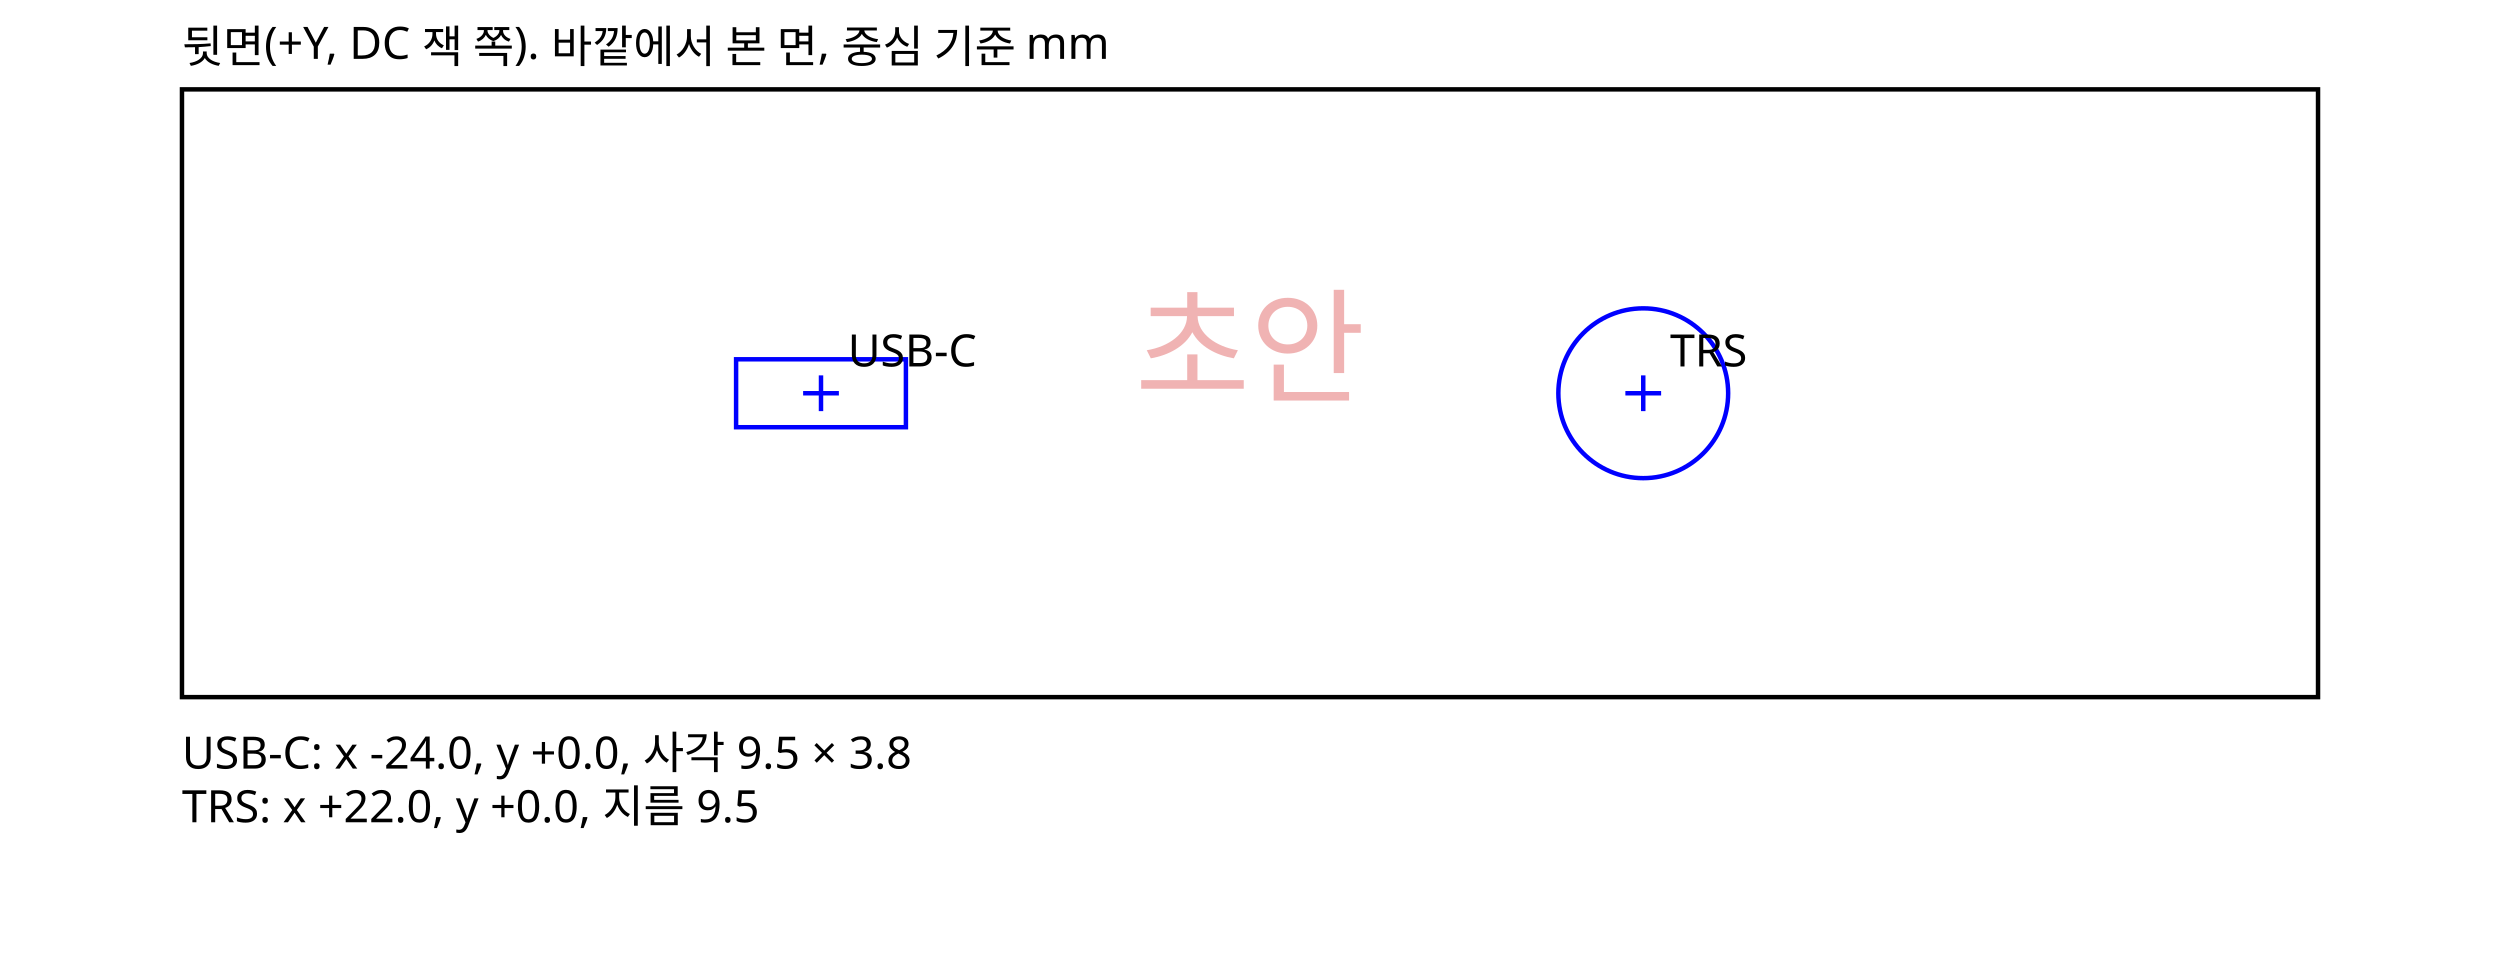
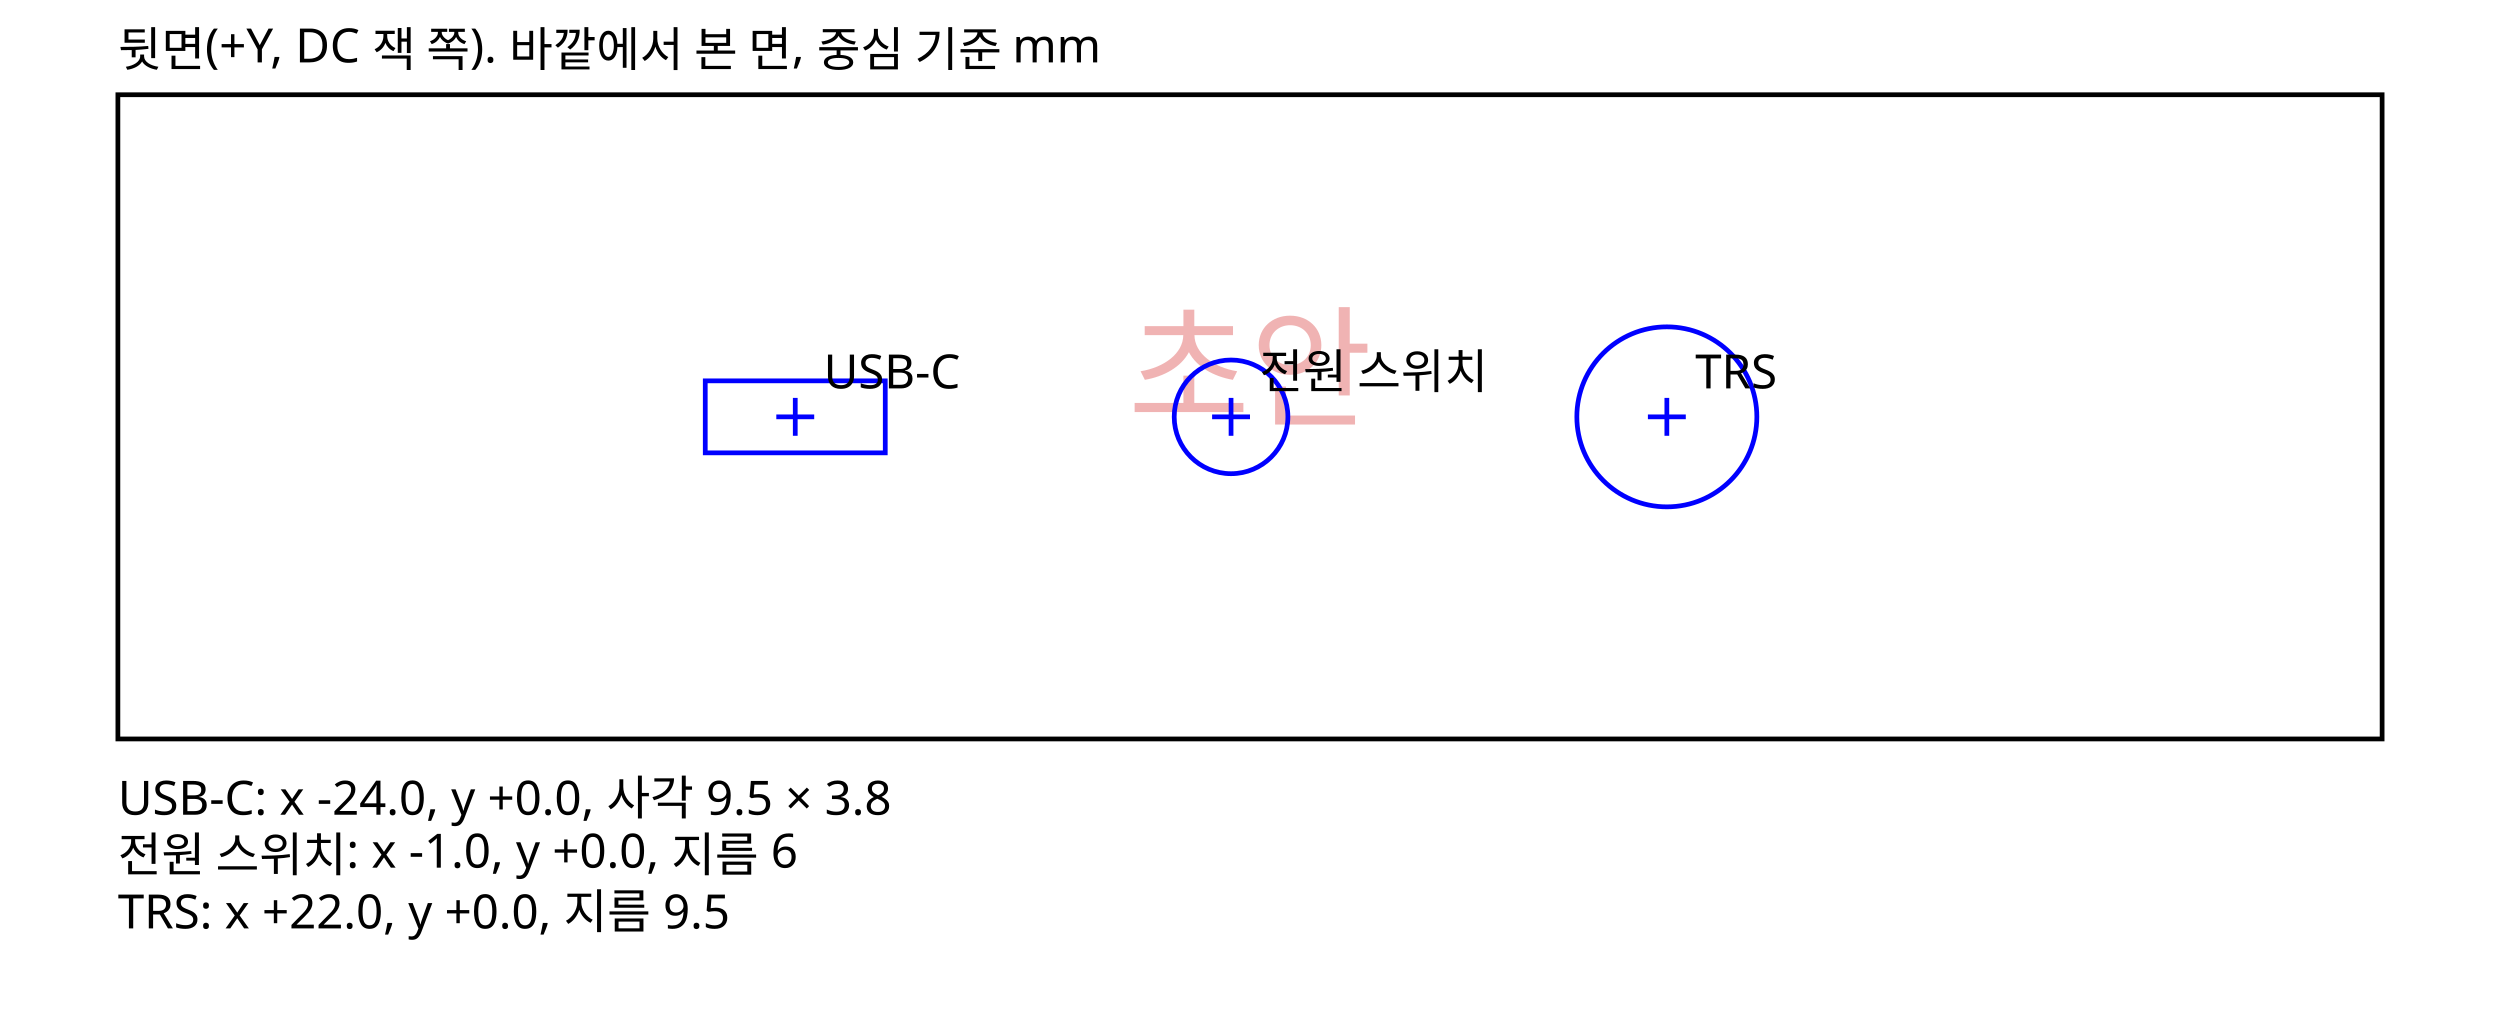
- <svg xmlns="http://www.w3.org/2000/svg" width="518" height="200" viewBox="-20 -20 518 216" font-family="sans-serif" font-size="10">
+ <svg xmlns="http://www.w3.org/2000/svg" width="518" height="212" viewBox="-20 -20 518 216" font-family="sans-serif" font-size="10">
  <rect x="0" y="0" width="478.0" height="136.0" fill="none" stroke="black" />
  <text x="239.0" y="68.0" font-size="28" fill="#c00" opacity="0.3" text-anchor="middle">초안</text>
  <text x="0" y="-6">뒷면(+Y, DC 잭 쪽). 바깥에서 본 면, 중심 기준 mm</text>
  <rect x="124.0" y="60.4" width="38.0" height="15.2" fill="none" stroke="blue" />
  <line x1="139.0" y1="68.0" x2="147.0" y2="68.0" stroke="blue" />
  <line x1="143.0" y1="64.0" x2="143.0" y2="72.0" stroke="blue" />
  <text x="149.0" y="62.0">USB-C</text>
+   <circle cx="235.0" cy="68.0" r="12.0" fill="none" stroke="blue" />
+   <line x1="231.0" y1="68.0" x2="239.0" y2="68.0" stroke="blue" />
+   <line x1="235.0" y1="64.0" x2="235.0" y2="72.0" stroke="blue" />
+   <text x="241.0" y="62.0">전원 스위치</text>
  <circle cx="327.0" cy="68.0" r="19.0" fill="none" stroke="blue" />
  <line x1="323.0" y1="68.0" x2="331.0" y2="68.0" stroke="blue" />
  <line x1="327.0" y1="64.0" x2="327.0" y2="72.0" stroke="blue" />
  <text x="333.0" y="62.0">TRS</text>
  <text x="0" y="152.0">USB-C: x -24.0, y +0.0, 사각 9.5 × 3.8</text>
-   <text x="0" y="164.0">TRS: x +22.0, y +0.0, 지름 9.5</text>
+   <text x="0" y="164.0">전원 스위치: x -1.0, y +0.0, 지름 6</text>
+   <text x="0" y="176.0">TRS: x +22.0, y +0.0, 지름 9.5</text>
</svg>
